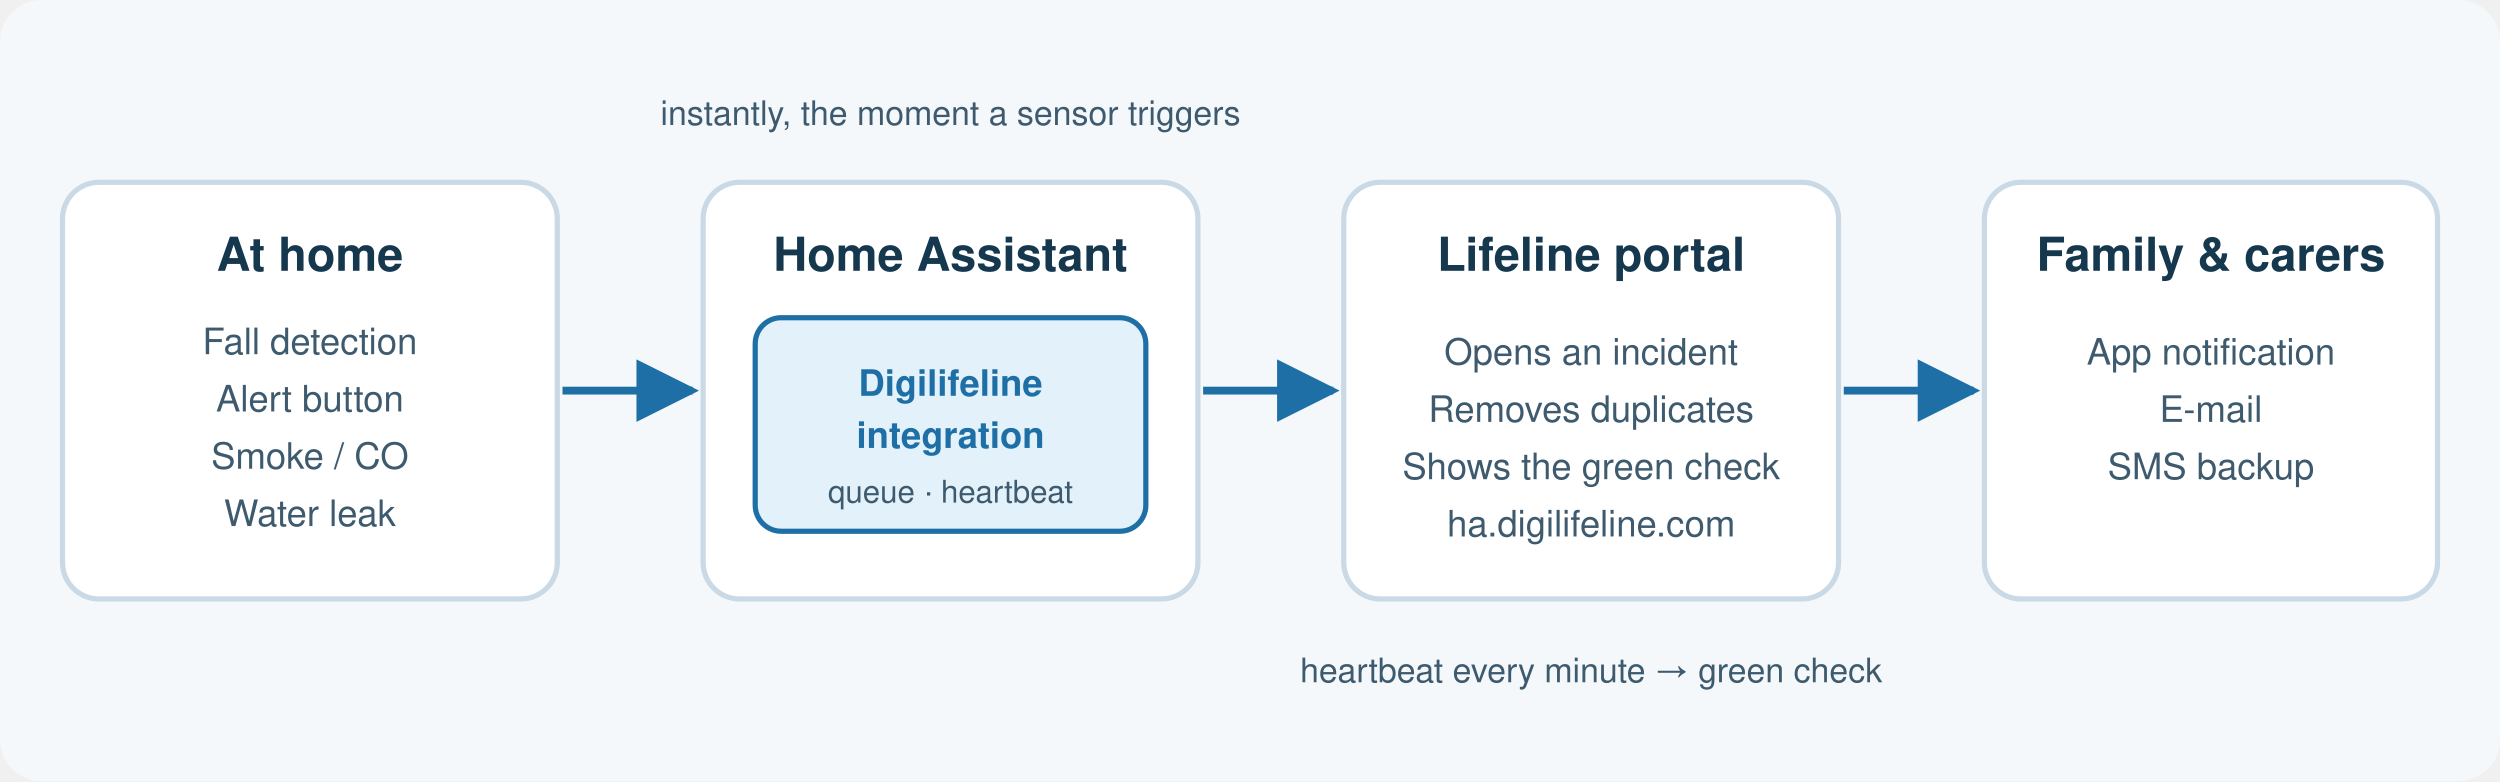
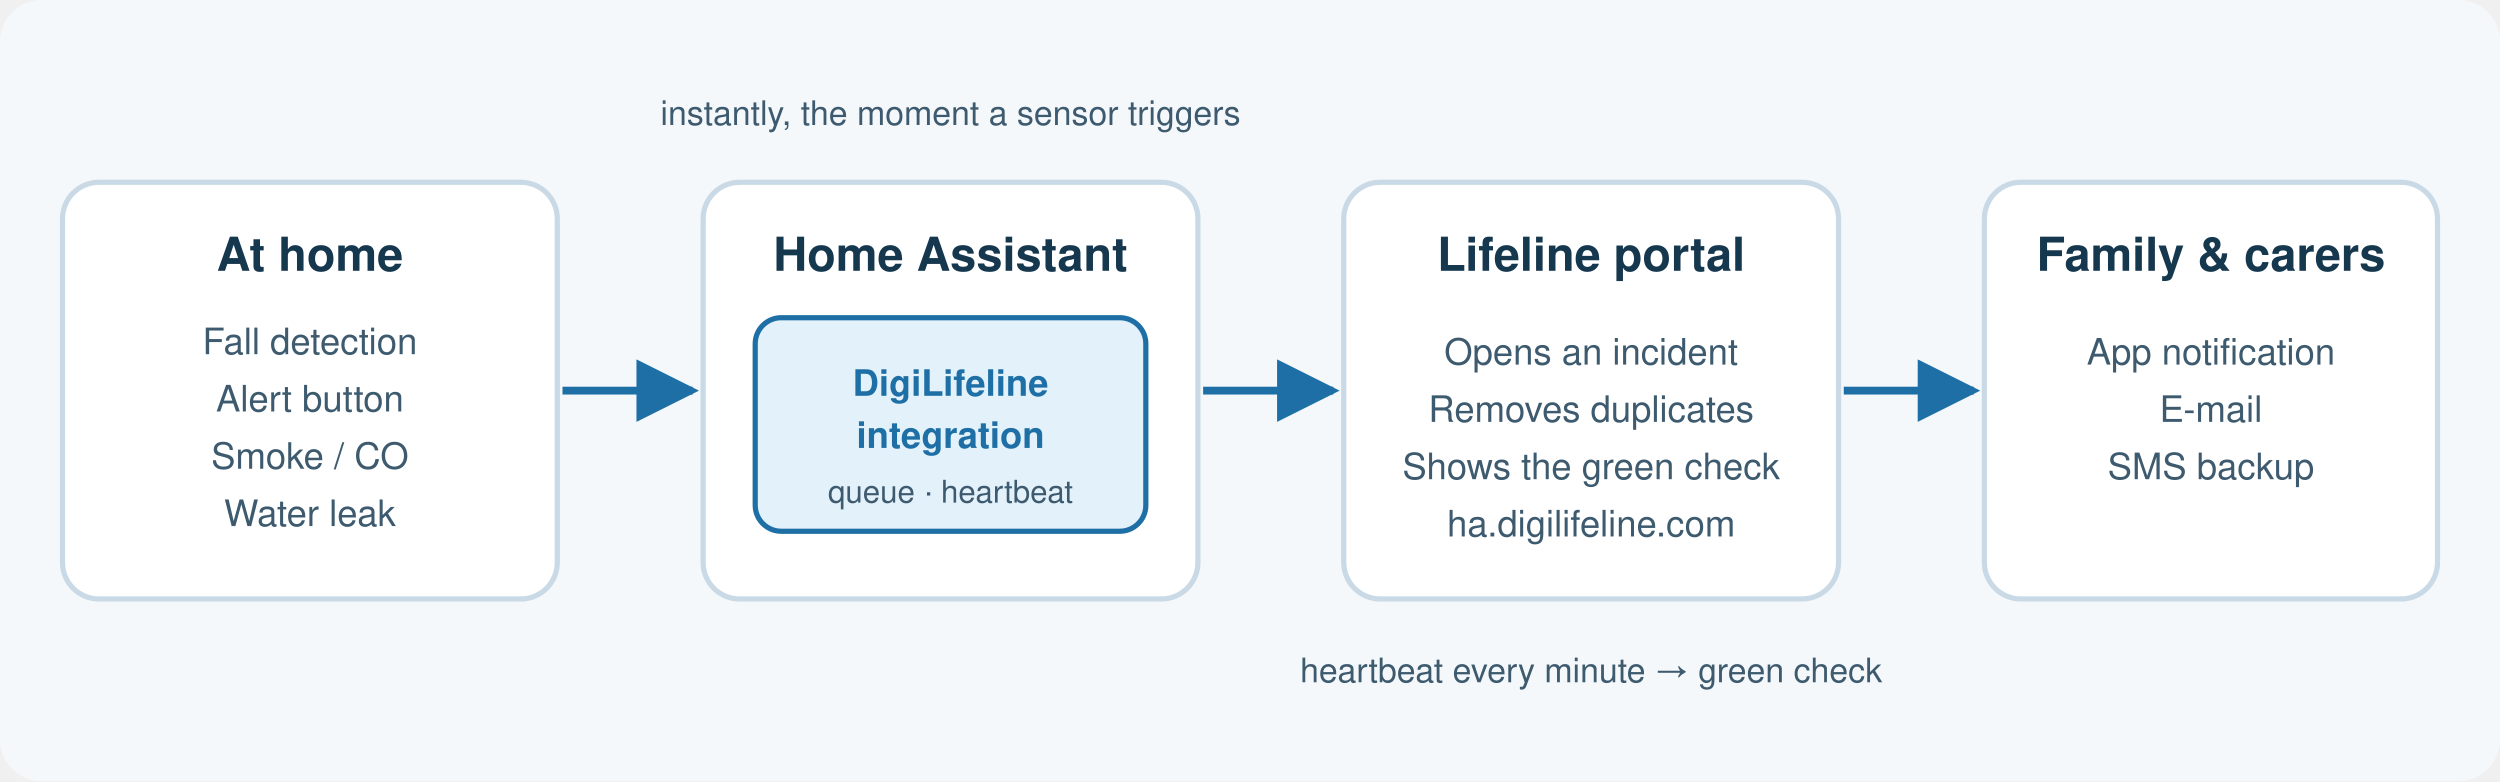
- <svg xmlns="http://www.w3.org/2000/svg" viewBox="0 0 960 300" role="img" aria-label="Sensors in Home Assistant send alerts through the Digilifeline integration to the portal, which notifies family and caregivers">
+ <svg xmlns="http://www.w3.org/2000/svg" viewBox="0 0 960 300" role="img" aria-label="Sensors in Home Assistant send alerts through the DigiLifeline integration to the portal, which notifies family and caregivers">
  <defs>
    <marker id="a" viewBox="0 0 10 10" refX="9" refY="5" markerWidth="8" markerHeight="8" orient="auto">
      <path d="M0 0L10 5L0 10z" fill="#1d6fa5" />
    </marker>
  </defs>
  <rect width="960" height="300" rx="16" fill="#f4f8fb" />
  <g font-family="Segoe UI, Helvetica, Arial, sans-serif" text-anchor="middle">
    <g>
      <rect x="24" y="70" width="190" height="160" rx="14" fill="#fff" stroke="#c9d9e5" stroke-width="2" />
      <text x="119" y="104" font-size="18" font-weight="700" fill="#16384f">At home</text>
      <text x="119" y="136" font-size="14" fill="#3d5a6e">Fall detection</text>
      <text x="119" y="158" font-size="14" fill="#3d5a6e">Alert button</text>
      <text x="119" y="180" font-size="14" fill="#3d5a6e">Smoke / CO</text>
      <text x="119" y="202" font-size="14" fill="#3d5a6e">Water leak</text>
    </g>
    <g>
      <rect x="270" y="70" width="190" height="160" rx="14" fill="#fff" stroke="#c9d9e5" stroke-width="2" />
      <text x="365" y="104" font-size="18" font-weight="700" fill="#16384f">Home Assistant</text>
      <rect x="290" y="122" width="150" height="82" rx="10" fill="#e3f1fa" stroke="#1d6fa5" stroke-width="2" />
-       <text x="365" y="152" font-size="14" font-weight="700" fill="#1d6fa5">Digilifeline</text>
+       <text x="365" y="152" font-size="14" font-weight="700" fill="#1d6fa5">DigiLifeline</text>
      <text x="365" y="172" font-size="14" font-weight="700" fill="#1d6fa5">integration</text>
      <text x="365" y="193" font-size="12" fill="#3d5a6e">queue · heartbeat</text>
    </g>
    <g>
      <rect x="516" y="70" width="190" height="160" rx="14" fill="#fff" stroke="#c9d9e5" stroke-width="2" />
      <text x="611" y="104" font-size="18" font-weight="700" fill="#16384f">Lifeline portal</text>
      <text x="611" y="140" font-size="14" fill="#3d5a6e">Opens an incident</text>
      <text x="611" y="162" font-size="14" fill="#3d5a6e">Removes duplicates</text>
      <text x="611" y="184" font-size="14" fill="#3d5a6e">Shows the green check</text>
      <text x="611" y="206" font-size="14" fill="#3d5a6e">ha.digilifeline.com</text>
    </g>
    <g>
      <rect x="762" y="70" width="174" height="160" rx="14" fill="#fff" stroke="#c9d9e5" stroke-width="2" />
      <text x="849" y="104" font-size="18" font-weight="700" fill="#16384f">Family &amp; carers</text>
      <text x="849" y="140" font-size="14" fill="#3d5a6e">App notification</text>
      <text x="849" y="162" font-size="14" fill="#3d5a6e">E-mail</text>
      <text x="849" y="184" font-size="14" fill="#3d5a6e">SMS backup</text>
    </g>
    <g stroke="#1d6fa5" stroke-width="3" fill="none" marker-end="url(#a)">
      <path d="M216 150H266" />
      <path d="M462 150H512" />
      <path d="M708 150H758" />
    </g>
    <text x="365" y="48" font-size="13" fill="#3d5a6e">instantly, the moment a sensor triggers</text>
    <text x="611" y="262" font-size="13" fill="#3d5a6e">heartbeat every minute → green check</text>
  </g>
</svg>
